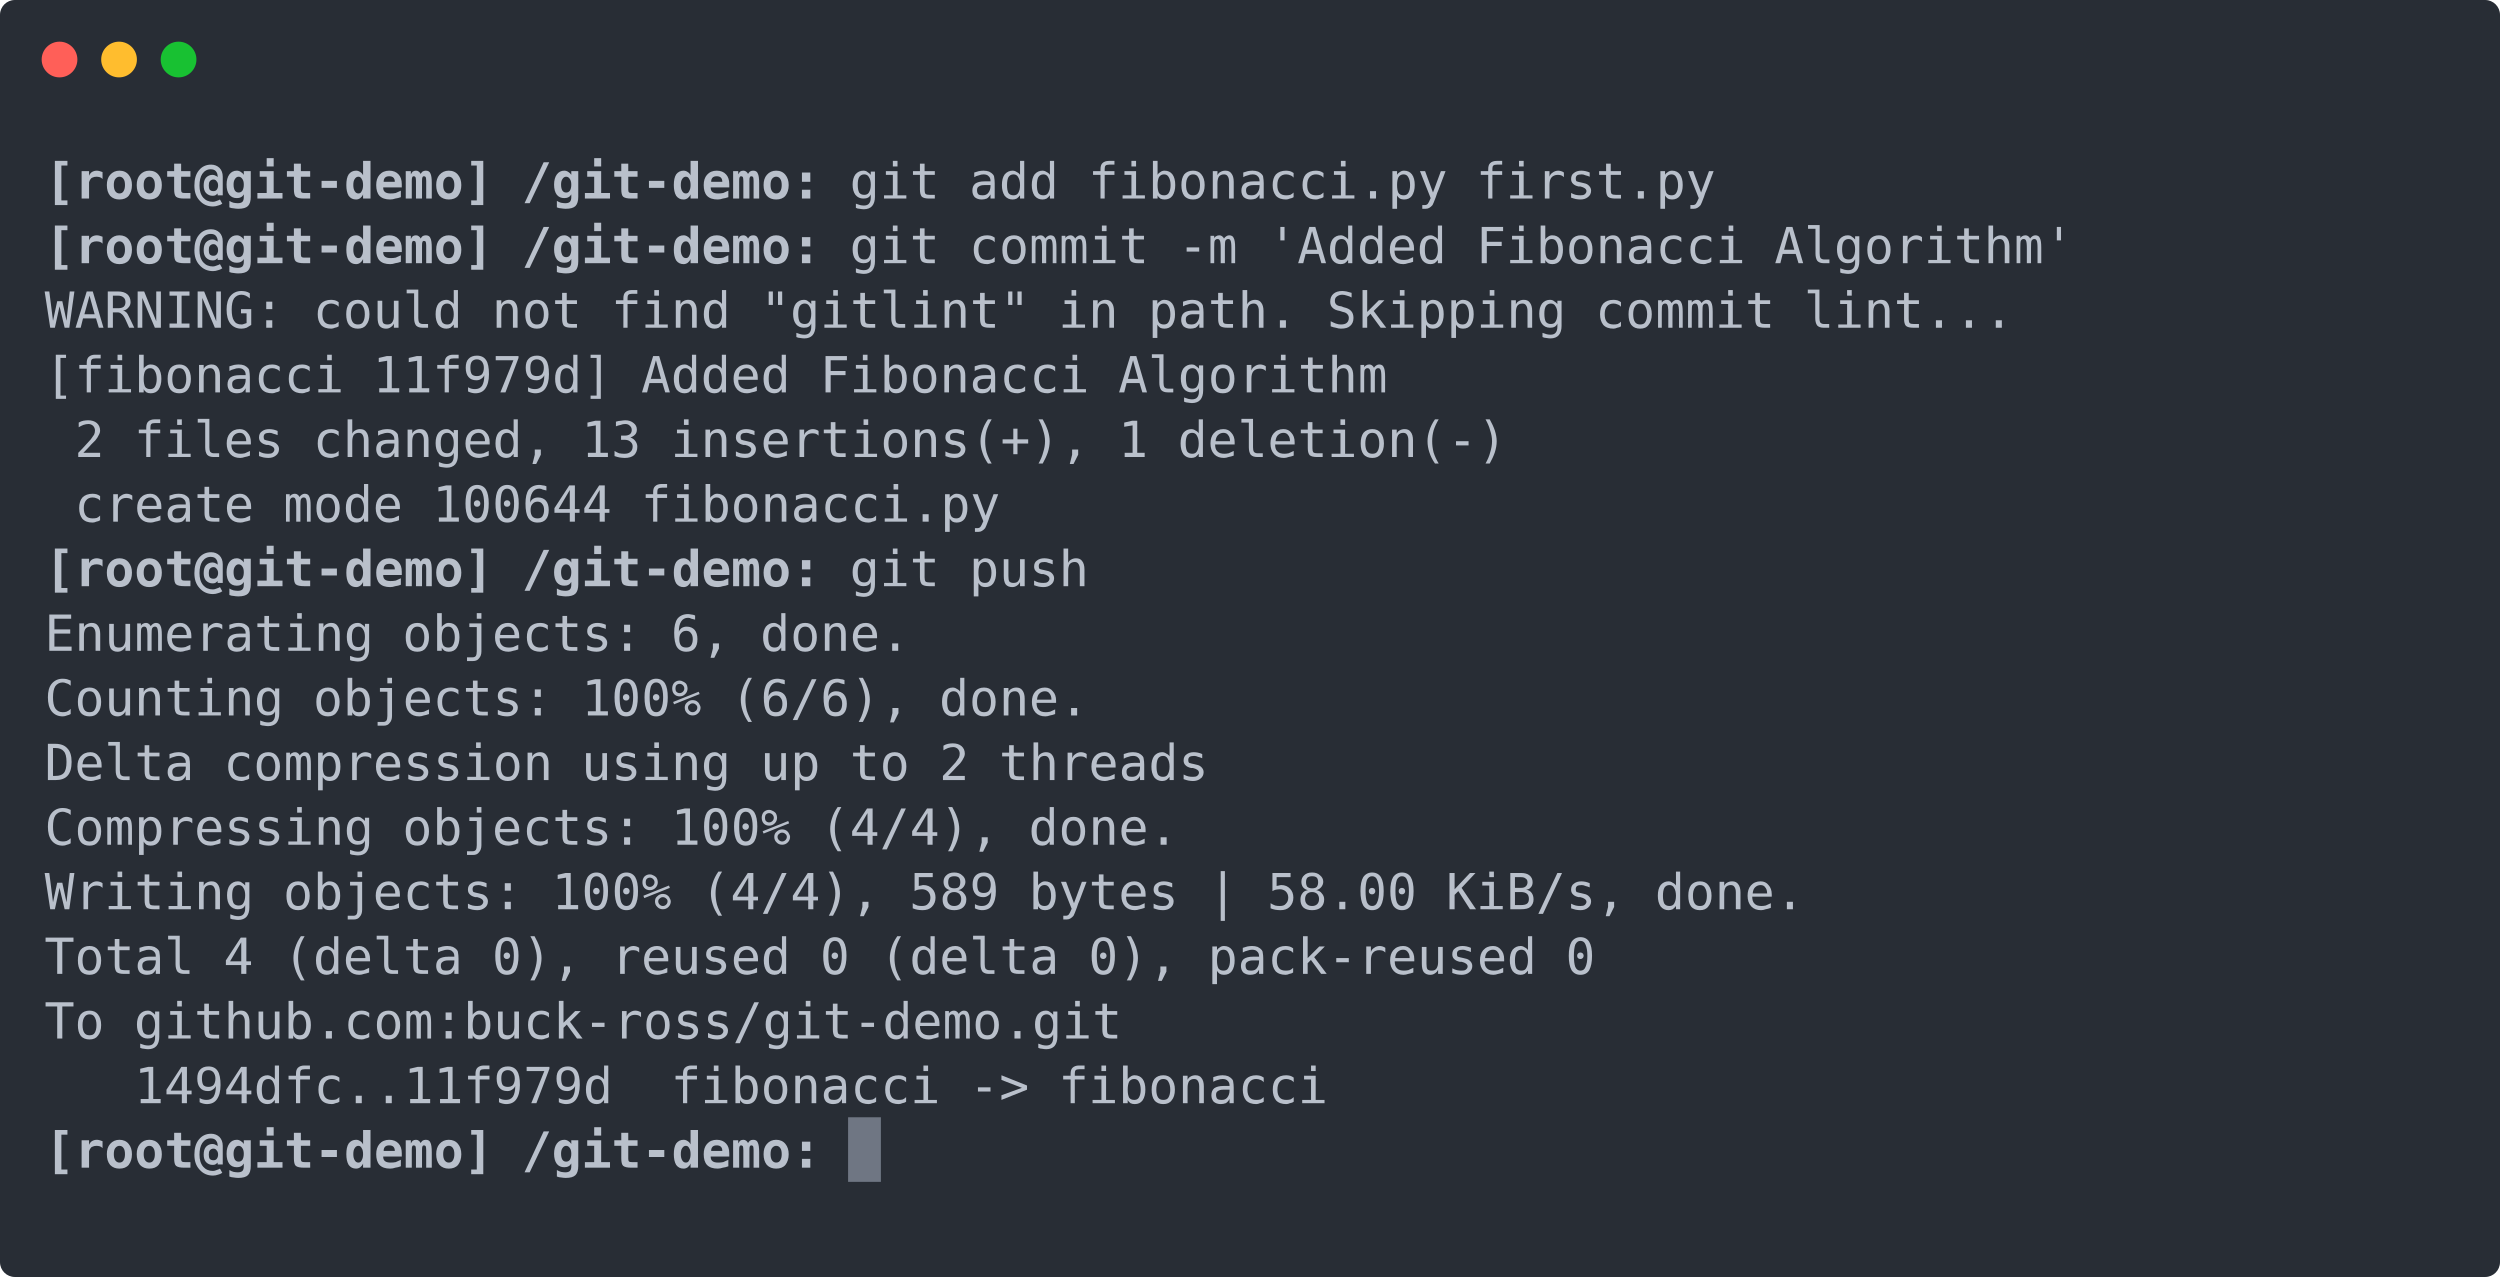
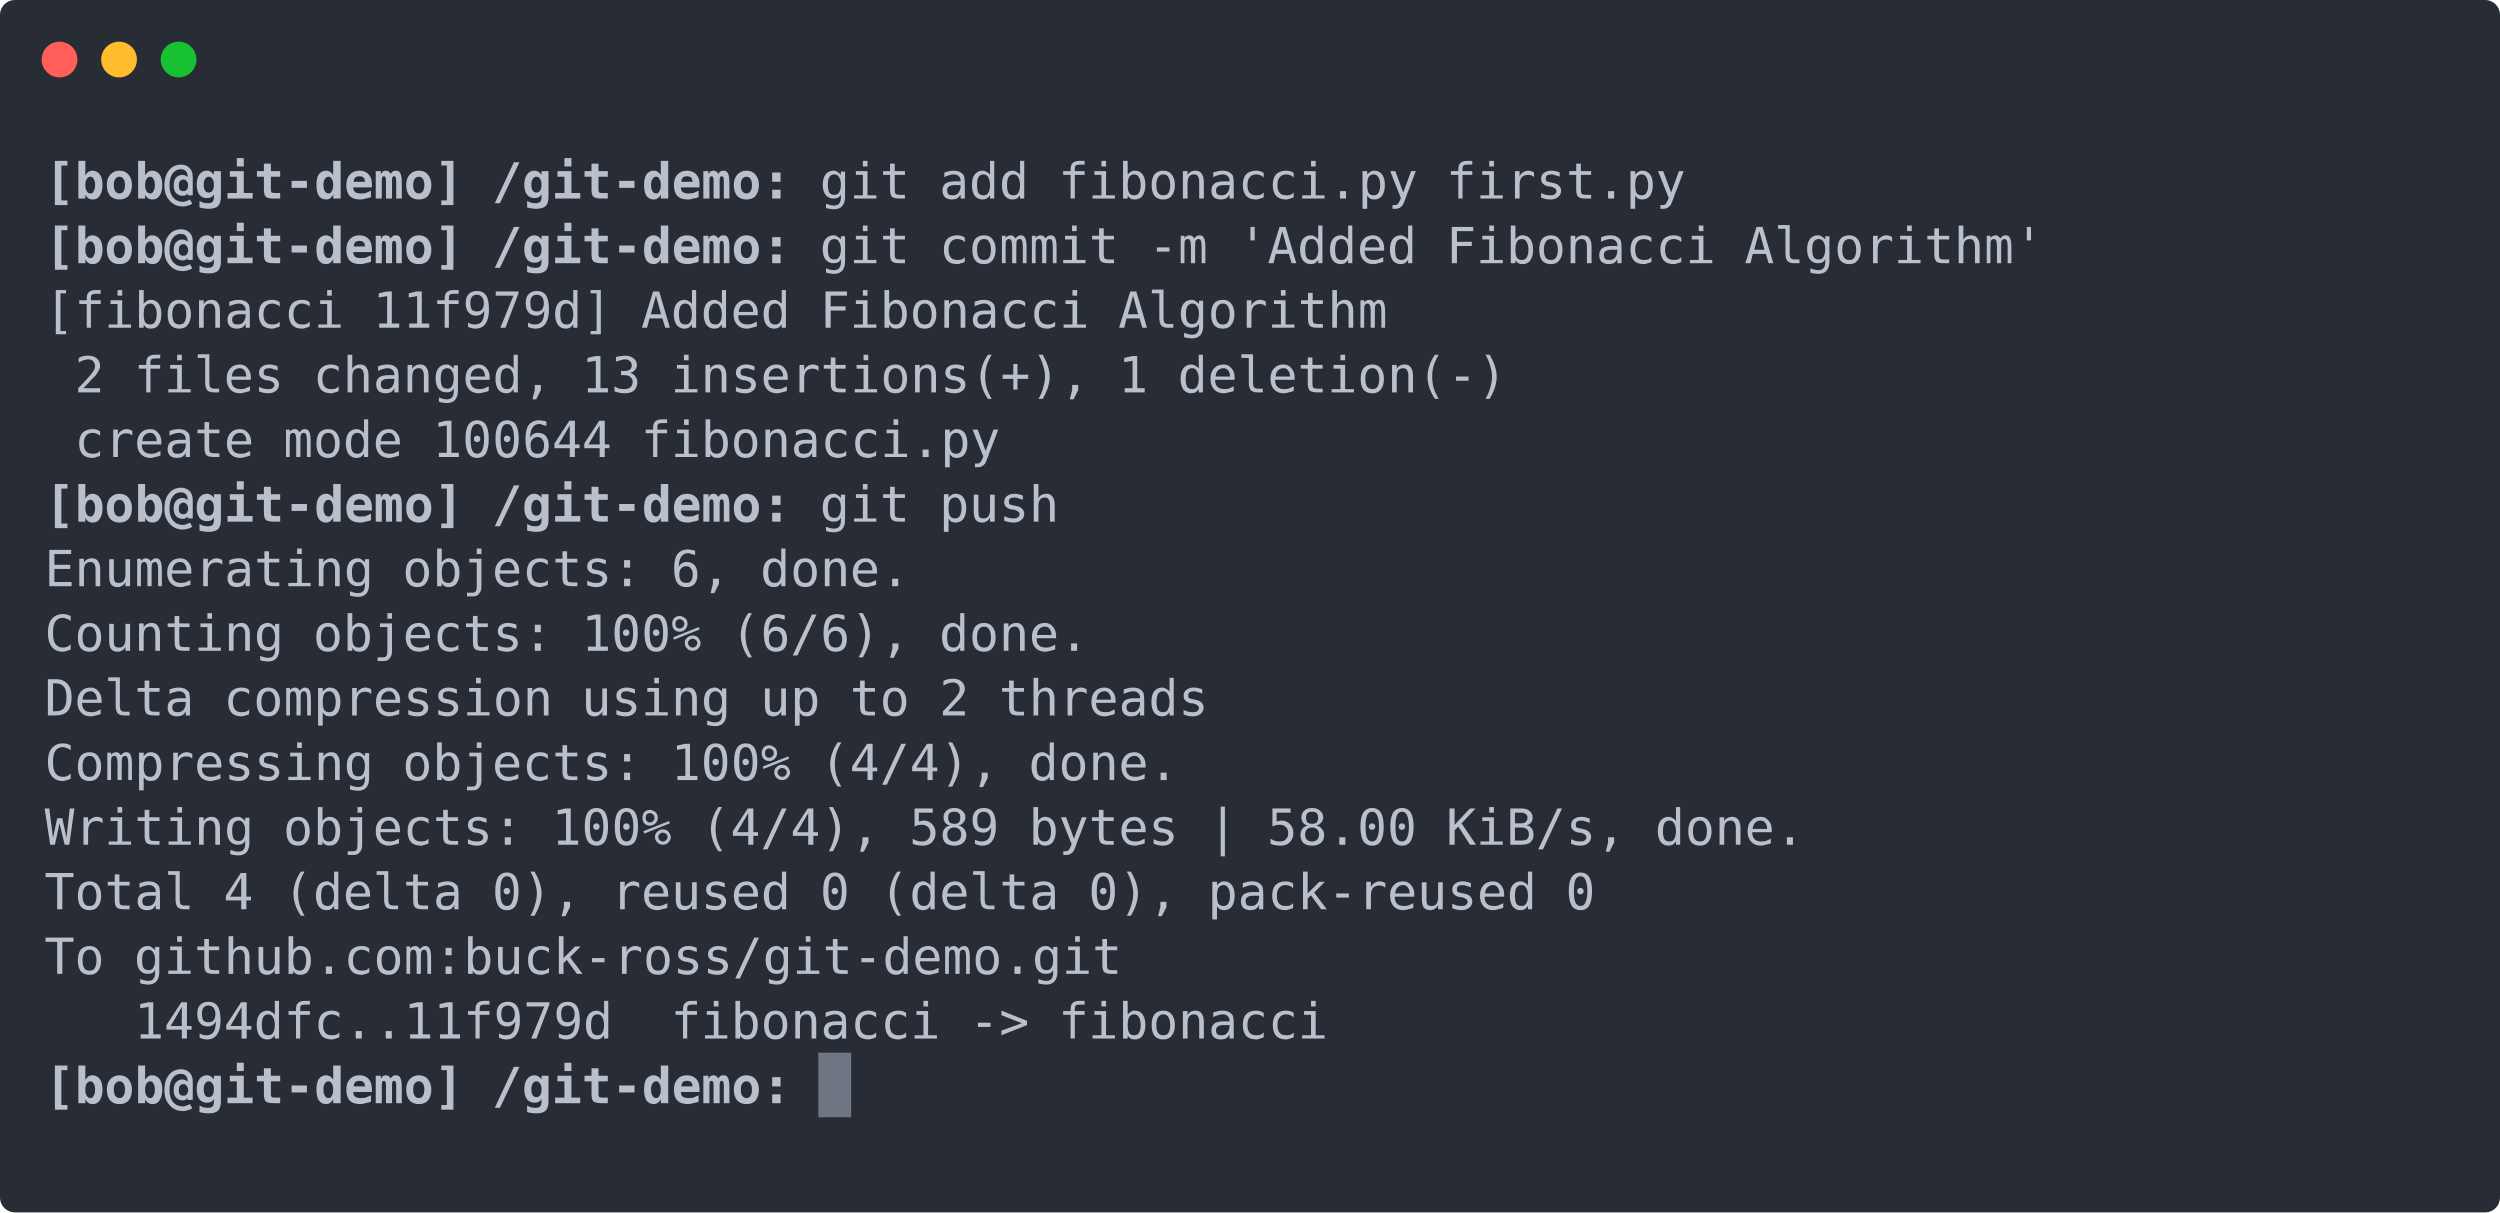
- <svg xmlns="http://www.w3.org/2000/svg" xmlns:xlink="http://www.w3.org/1999/xlink" width="840" height="429.07">
-   <rect width="840" height="429.07" rx="5" ry="5" class="a" />
+ <svg xmlns="http://www.w3.org/2000/svg" xmlns:xlink="http://www.w3.org/1999/xlink" width="840" height="407.36">
+   <rect width="840" height="407.36" rx="5" ry="5" class="a" />
  <svg y="0%" x="0%">
    <circle cx="20" cy="20" r="6" fill="#ff5f58" />
    <circle cx="40" cy="20" r="6" fill="#ffbd2e" />
    <circle cx="60" cy="20" r="6" fill="#18c132" />
  </svg>
-   <svg height="369.07" viewBox="0 0 80 36.907" width="800" x="15" y="50">
+   <svg height="347.36" viewBox="0 0 80 34.736" width="800" x="15" y="50">
    <style>.a{fill:#282d35}.h{font-weight:700}.h,.i{fill:#b9c0cb;white-space:pre}</style>
    <g font-family="Monaco,Consolas,Menlo,'Bitstream Vera Sans Mono','Powerline Symbols',monospace" font-size="1.67">
      <defs>
        <symbol id="a">
-           <path fill="transparent" d="M0 0h80v18H0z" />
+           <path fill="transparent" d="M0 0h80v17H0z" />
        </symbol>
        <symbol id="b">
          <path fill="#6f7683" d="M0 0h1.102v2.171H0z" />
        </symbol>
      </defs>
-       <path class="a" d="M0 0h80v36.907H0z" />
+       <path class="a" d="M0 0h80v34.736H0z" />
      <svg width="80">
        <svg>
          <use xlink:href="#a" />
-           <use xlink:href="#b" x="26.996" y="32.54" />
-           <text y="1.67" class="h">[root@git-demo]</text>
-           <text x="16.032" y="1.67" class="h">/git-demo:</text>
-           <text x="27.054" y="1.67" class="i">git</text>
-           <text x="31.062" y="1.67" class="i">add</text>
-           <text x="35.07" y="1.67" class="i">fibonacci.py</text>
-           <text x="48.096" y="1.67" class="i">first.py</text>
-           <text y="3.841" class="h">[root@git-demo]</text>
-           <text x="16.032" y="3.841" class="h">/git-demo:</text>
-           <text x="27.054" y="3.841" class="i">git</text>
-           <text x="31.062" y="3.841" class="i">commit</text>
-           <text x="38.076" y="3.841" class="i">-m</text>
-           <text x="41.082" y="3.841" class="i">'Added</text>
-           <text x="48.096" y="3.841" class="i">Fibonacci</text>
-           <text x="58.116" y="3.841" class="i">Algorithm'</text>
-           <text y="6.012" class="i">WARNING:</text>
-           <text x="9.018" y="6.012" class="i">could</text>
-           <text x="15.03" y="6.012" class="i">not</text>
-           <text x="19.038" y="6.012" class="i">find</text>
-           <text x="24.048" y="6.012" class="i">"gitlint"</text>
-           <text x="34.068" y="6.012" class="i">in</text>
-           <text x="37.074" y="6.012" class="i">path.</text>
-           <text x="43.086" y="6.012" class="i">Skipping</text>
-           <text x="52.104" y="6.012" class="i">commit</text>
-           <text x="59.118" y="6.012" class="i">lint...</text>
-           <text y="8.183" class="i">[fibonacci</text>
-           <text x="11.022" y="8.183" class="i">11f979d]</text>
-           <text x="20.04" y="8.183" class="i">Added</text>
-           <text x="26.052" y="8.183" class="i">Fibonacci</text>
-           <text x="36.072" y="8.183" class="i">Algorithm</text>
-           <text x="1.002" y="10.354" class="i">2</text>
-           <text x="3.006" y="10.354" class="i">files</text>
-           <text x="9.018" y="10.354" class="i">changed,</text>
-           <text x="18.036" y="10.354" class="i">13</text>
-           <text x="21.042" y="10.354" class="i">insertions(+),</text>
-           <text x="36.072" y="10.354" class="i">1</text>
-           <text x="38.076" y="10.354" class="i">deletion(-)</text>
-           <text x="1.002" y="12.525" class="i">create</text>
-           <text x="8.016" y="12.525" class="i">mode</text>
-           <text x="13.026" y="12.525" class="i">100644</text>
-           <text x="20.04" y="12.525" class="i">fibonacci.py</text>
-           <text y="14.696" class="h">[root@git-demo]</text>
-           <text x="16.032" y="14.696" class="h">/git-demo:</text>
-           <text x="27.054" y="14.696" class="i">git</text>
-           <text x="31.062" y="14.696" class="i">push</text>
-           <text y="16.867" class="i">Enumerating</text>
-           <text x="12.024" y="16.867" class="i">objects:</text>
-           <text x="21.042" y="16.867" class="i">6,</text>
-           <text x="24.048" y="16.867" class="i">done.</text>
-           <text y="19.038" class="i">Counting</text>
-           <text x="9.018" y="19.038" class="i">objects:</text>
-           <text x="18.036" y="19.038" class="i">100%</text>
-           <text x="23.046" y="19.038" class="i">(6/6),</text>
-           <text x="30.06" y="19.038" class="i">done.</text>
-           <text y="21.209" class="i">Delta</text>
-           <text x="6.012" y="21.209" class="i">compression</text>
-           <text x="18.036" y="21.209" class="i">using</text>
-           <text x="24.048" y="21.209" class="i">up</text>
-           <text x="27.054" y="21.209" class="i">to</text>
-           <text x="30.06" y="21.209" class="i">2</text>
-           <text x="32.064" y="21.209" class="i">threads</text>
-           <text y="23.38" class="i">Compressing</text>
-           <text x="12.024" y="23.38" class="i">objects:</text>
-           <text x="21.042" y="23.38" class="i">100%</text>
-           <text x="26.052" y="23.38" class="i">(4/4),</text>
-           <text x="33.066" y="23.38" class="i">done.</text>
-           <text y="25.551" class="i">Writing</text>
-           <text x="8.016" y="25.551" class="i">objects:</text>
-           <text x="17.034" y="25.551" class="i">100%</text>
-           <text x="22.044" y="25.551" class="i">(4/4),</text>
-           <text x="29.058" y="25.551" class="i">589</text>
-           <text x="33.066" y="25.551" class="i">bytes</text>
-           <text x="39.078" y="25.551" class="i">|</text>
-           <text x="41.082" y="25.551" class="i">58.00</text>
-           <text x="47.094" y="25.551" class="i">KiB/s,</text>
-           <text x="54.108" y="25.551" class="i">done.</text>
-           <text y="27.722" class="i">Total</text>
-           <text x="6.012" y="27.722" class="i">4</text>
-           <text x="8.016" y="27.722" class="i">(delta</text>
-           <text x="15.03" y="27.722" class="i">0),</text>
-           <text x="19.038" y="27.722" class="i">reused</text>
-           <text x="26.052" y="27.722" class="i">0</text>
-           <text x="28.056" y="27.722" class="i">(delta</text>
-           <text x="35.07" y="27.722" class="i">0),</text>
-           <text x="39.078" y="27.722" class="i">pack-reused</text>
-           <text x="51.102" y="27.722" class="i">0</text>
-           <text y="29.893" class="i">To</text>
-           <text x="3.006" y="29.893" class="i">github.com:buck-ross/git-demo.git</text>
-           <text x="3.006" y="32.064" class="i">1494dfc..11f979d</text>
-           <text x="21.042" y="32.064" class="i">fibonacci</text>
-           <text x="31.062" y="32.064" class="i">-&gt;</text>
-           <text x="34.068" y="32.064" class="i">fibonacci</text>
-           <text y="34.235" class="h">[root@git-demo]</text>
-           <text x="16.032" y="34.235" class="h">/git-demo:</text>
+           <use xlink:href="#b" x="25.996" y="30.369" />
+           <text y="1.67" class="h">[bob@git-demo]</text>
+           <text x="15.03" y="1.67" class="h">/git-demo:</text>
+           <text x="26.052" y="1.67" class="i">git</text>
+           <text x="30.06" y="1.67" class="i">add</text>
+           <text x="34.068" y="1.67" class="i">fibonacci.py</text>
+           <text x="47.094" y="1.67" class="i">first.py</text>
+           <text y="3.841" class="h">[bob@git-demo]</text>
+           <text x="15.03" y="3.841" class="h">/git-demo:</text>
+           <text x="26.052" y="3.841" class="i">git</text>
+           <text x="30.06" y="3.841" class="i">commit</text>
+           <text x="37.074" y="3.841" class="i">-m</text>
+           <text x="40.08" y="3.841" class="i">'Added</text>
+           <text x="47.094" y="3.841" class="i">Fibonacci</text>
+           <text x="57.114" y="3.841" class="i">Algorithm'</text>
+           <text y="6.012" class="i">[fibonacci</text>
+           <text x="11.022" y="6.012" class="i">11f979d]</text>
+           <text x="20.04" y="6.012" class="i">Added</text>
+           <text x="26.052" y="6.012" class="i">Fibonacci</text>
+           <text x="36.072" y="6.012" class="i">Algorithm</text>
+           <text x="1.002" y="8.183" class="i">2</text>
+           <text x="3.006" y="8.183" class="i">files</text>
+           <text x="9.018" y="8.183" class="i">changed,</text>
+           <text x="18.036" y="8.183" class="i">13</text>
+           <text x="21.042" y="8.183" class="i">insertions(+),</text>
+           <text x="36.072" y="8.183" class="i">1</text>
+           <text x="38.076" y="8.183" class="i">deletion(-)</text>
+           <text x="1.002" y="10.354" class="i">create</text>
+           <text x="8.016" y="10.354" class="i">mode</text>
+           <text x="13.026" y="10.354" class="i">100644</text>
+           <text x="20.04" y="10.354" class="i">fibonacci.py</text>
+           <text y="12.525" class="h">[bob@git-demo]</text>
+           <text x="15.03" y="12.525" class="h">/git-demo:</text>
+           <text x="26.052" y="12.525" class="i">git</text>
+           <text x="30.06" y="12.525" class="i">push</text>
+           <text y="14.696" class="i">Enumerating</text>
+           <text x="12.024" y="14.696" class="i">objects:</text>
+           <text x="21.042" y="14.696" class="i">6,</text>
+           <text x="24.048" y="14.696" class="i">done.</text>
+           <text y="16.867" class="i">Counting</text>
+           <text x="9.018" y="16.867" class="i">objects:</text>
+           <text x="18.036" y="16.867" class="i">100%</text>
+           <text x="23.046" y="16.867" class="i">(6/6),</text>
+           <text x="30.06" y="16.867" class="i">done.</text>
+           <text y="19.038" class="i">Delta</text>
+           <text x="6.012" y="19.038" class="i">compression</text>
+           <text x="18.036" y="19.038" class="i">using</text>
+           <text x="24.048" y="19.038" class="i">up</text>
+           <text x="27.054" y="19.038" class="i">to</text>
+           <text x="30.06" y="19.038" class="i">2</text>
+           <text x="32.064" y="19.038" class="i">threads</text>
+           <text y="21.209" class="i">Compressing</text>
+           <text x="12.024" y="21.209" class="i">objects:</text>
+           <text x="21.042" y="21.209" class="i">100%</text>
+           <text x="26.052" y="21.209" class="i">(4/4),</text>
+           <text x="33.066" y="21.209" class="i">done.</text>
+           <text y="23.38" class="i">Writing</text>
+           <text x="8.016" y="23.38" class="i">objects:</text>
+           <text x="17.034" y="23.38" class="i">100%</text>
+           <text x="22.044" y="23.38" class="i">(4/4),</text>
+           <text x="29.058" y="23.38" class="i">589</text>
+           <text x="33.066" y="23.38" class="i">bytes</text>
+           <text x="39.078" y="23.38" class="i">|</text>
+           <text x="41.082" y="23.38" class="i">58.00</text>
+           <text x="47.094" y="23.38" class="i">KiB/s,</text>
+           <text x="54.108" y="23.38" class="i">done.</text>
+           <text y="25.551" class="i">Total</text>
+           <text x="6.012" y="25.551" class="i">4</text>
+           <text x="8.016" y="25.551" class="i">(delta</text>
+           <text x="15.03" y="25.551" class="i">0),</text>
+           <text x="19.038" y="25.551" class="i">reused</text>
+           <text x="26.052" y="25.551" class="i">0</text>
+           <text x="28.056" y="25.551" class="i">(delta</text>
+           <text x="35.07" y="25.551" class="i">0),</text>
+           <text x="39.078" y="25.551" class="i">pack-reused</text>
+           <text x="51.102" y="25.551" class="i">0</text>
+           <text y="27.722" class="i">To</text>
+           <text x="3.006" y="27.722" class="i">github.com:buck-ross/git-demo.git</text>
+           <text x="3.006" y="29.893" class="i">1494dfc..11f979d</text>
+           <text x="21.042" y="29.893" class="i">fibonacci</text>
+           <text x="31.062" y="29.893" class="i">-&gt;</text>
+           <text x="34.068" y="29.893" class="i">fibonacci</text>
+           <text y="32.064" class="h">[bob@git-demo]</text>
+           <text x="15.03" y="32.064" class="h">/git-demo:</text>
        </svg>
      </svg>
    </g>
  </svg>
</svg>
